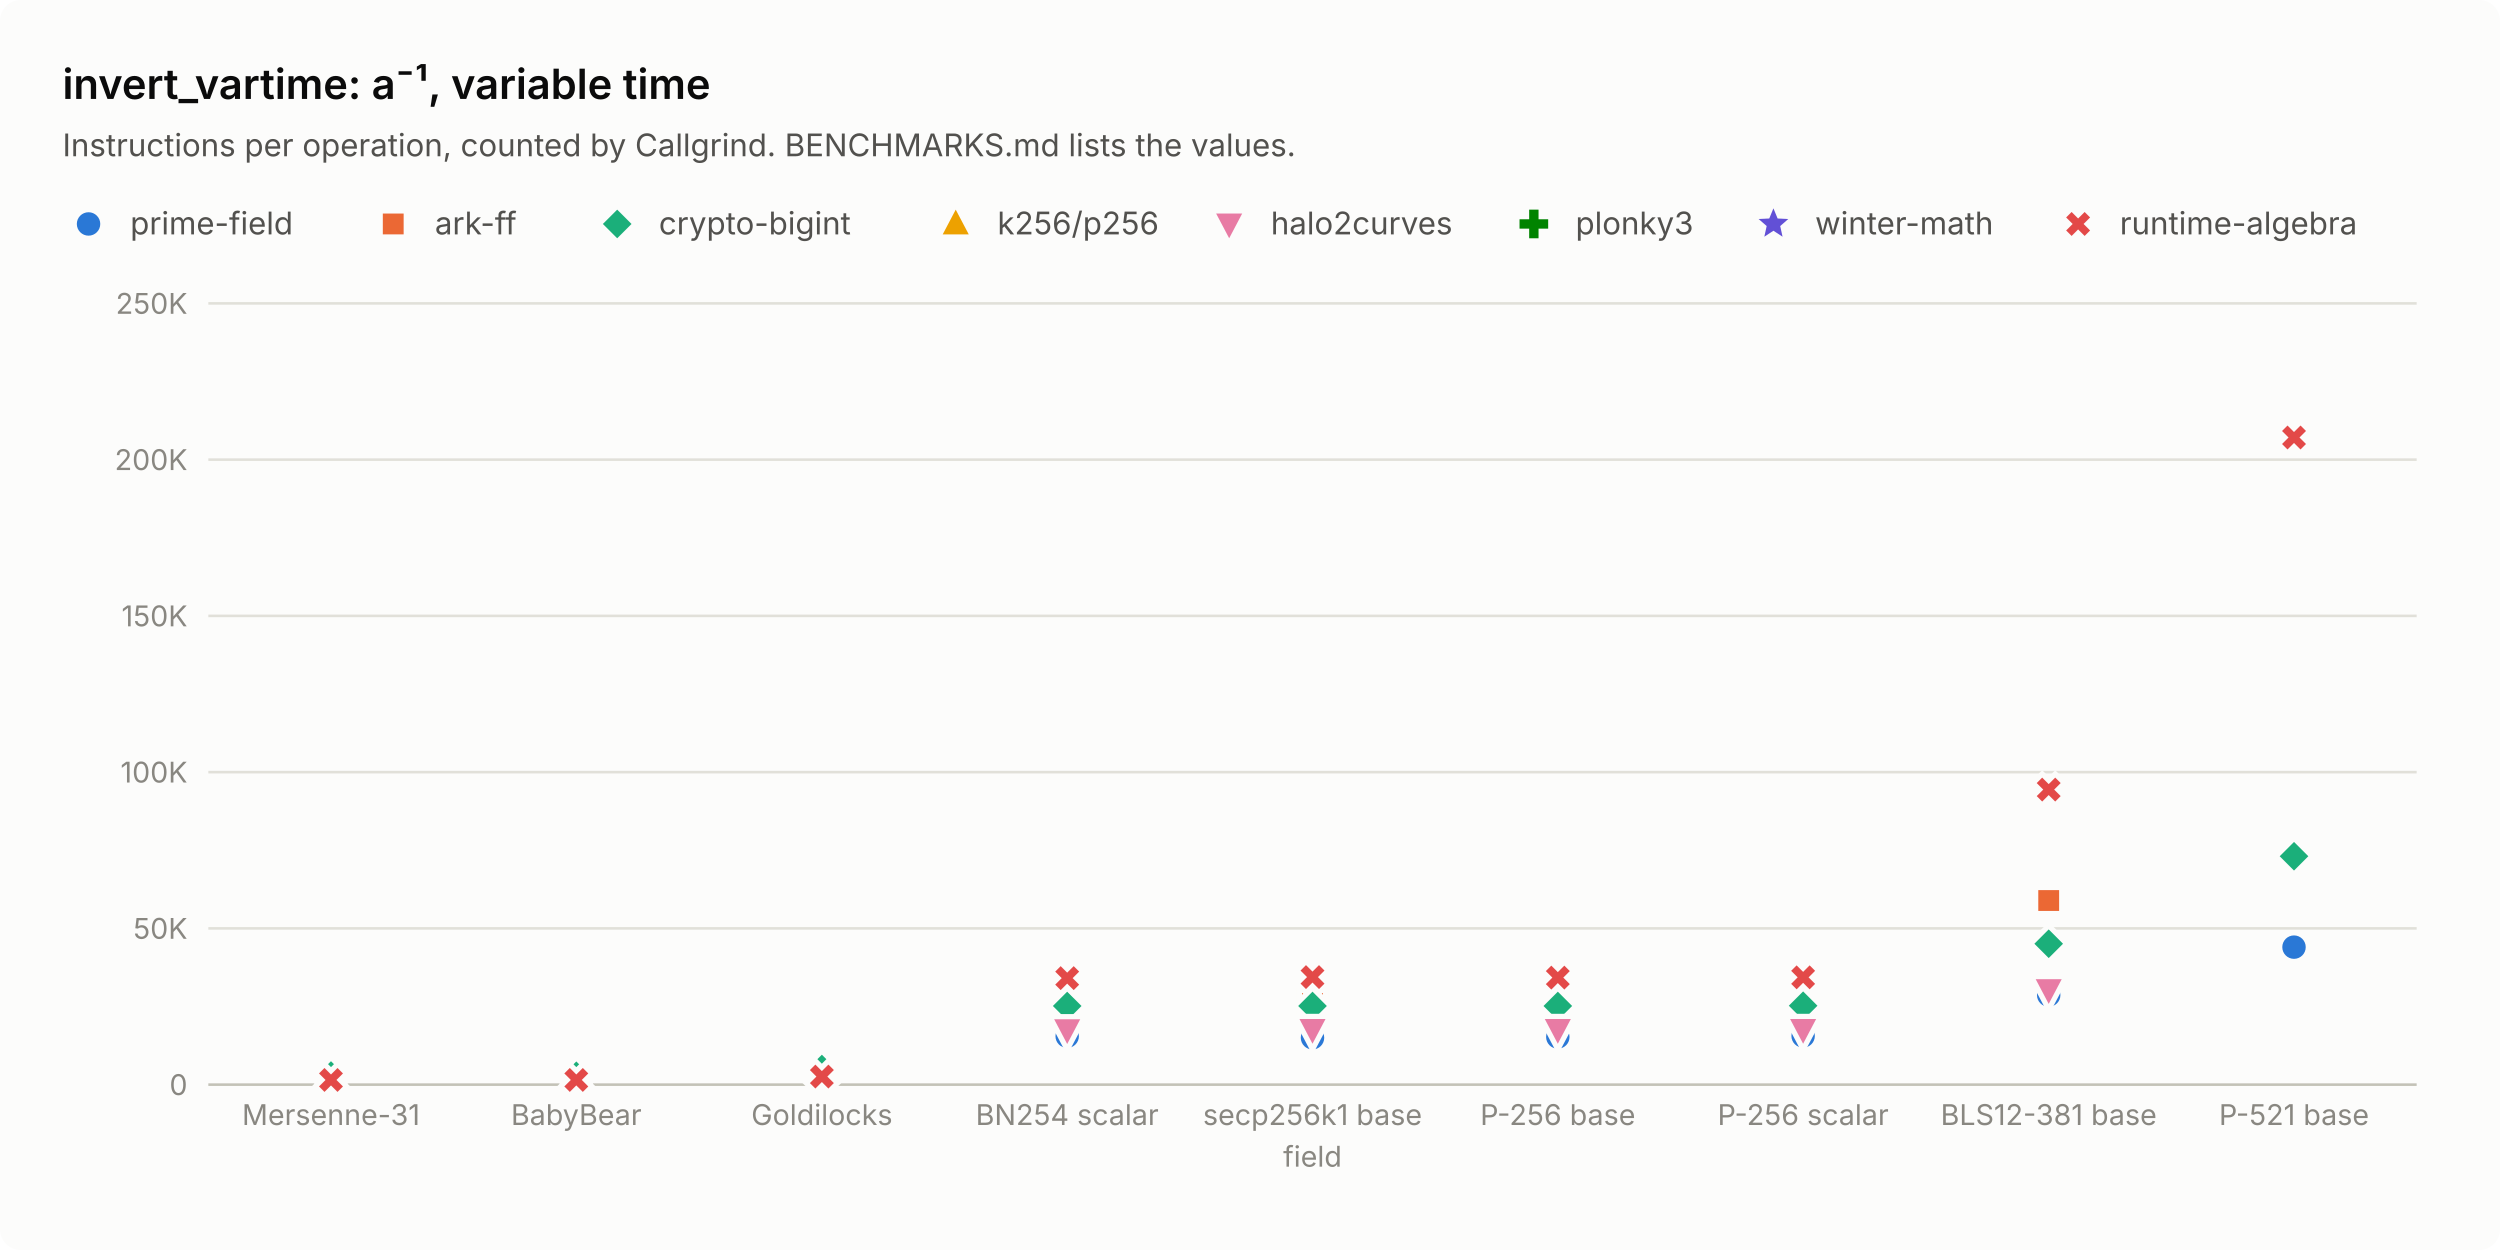
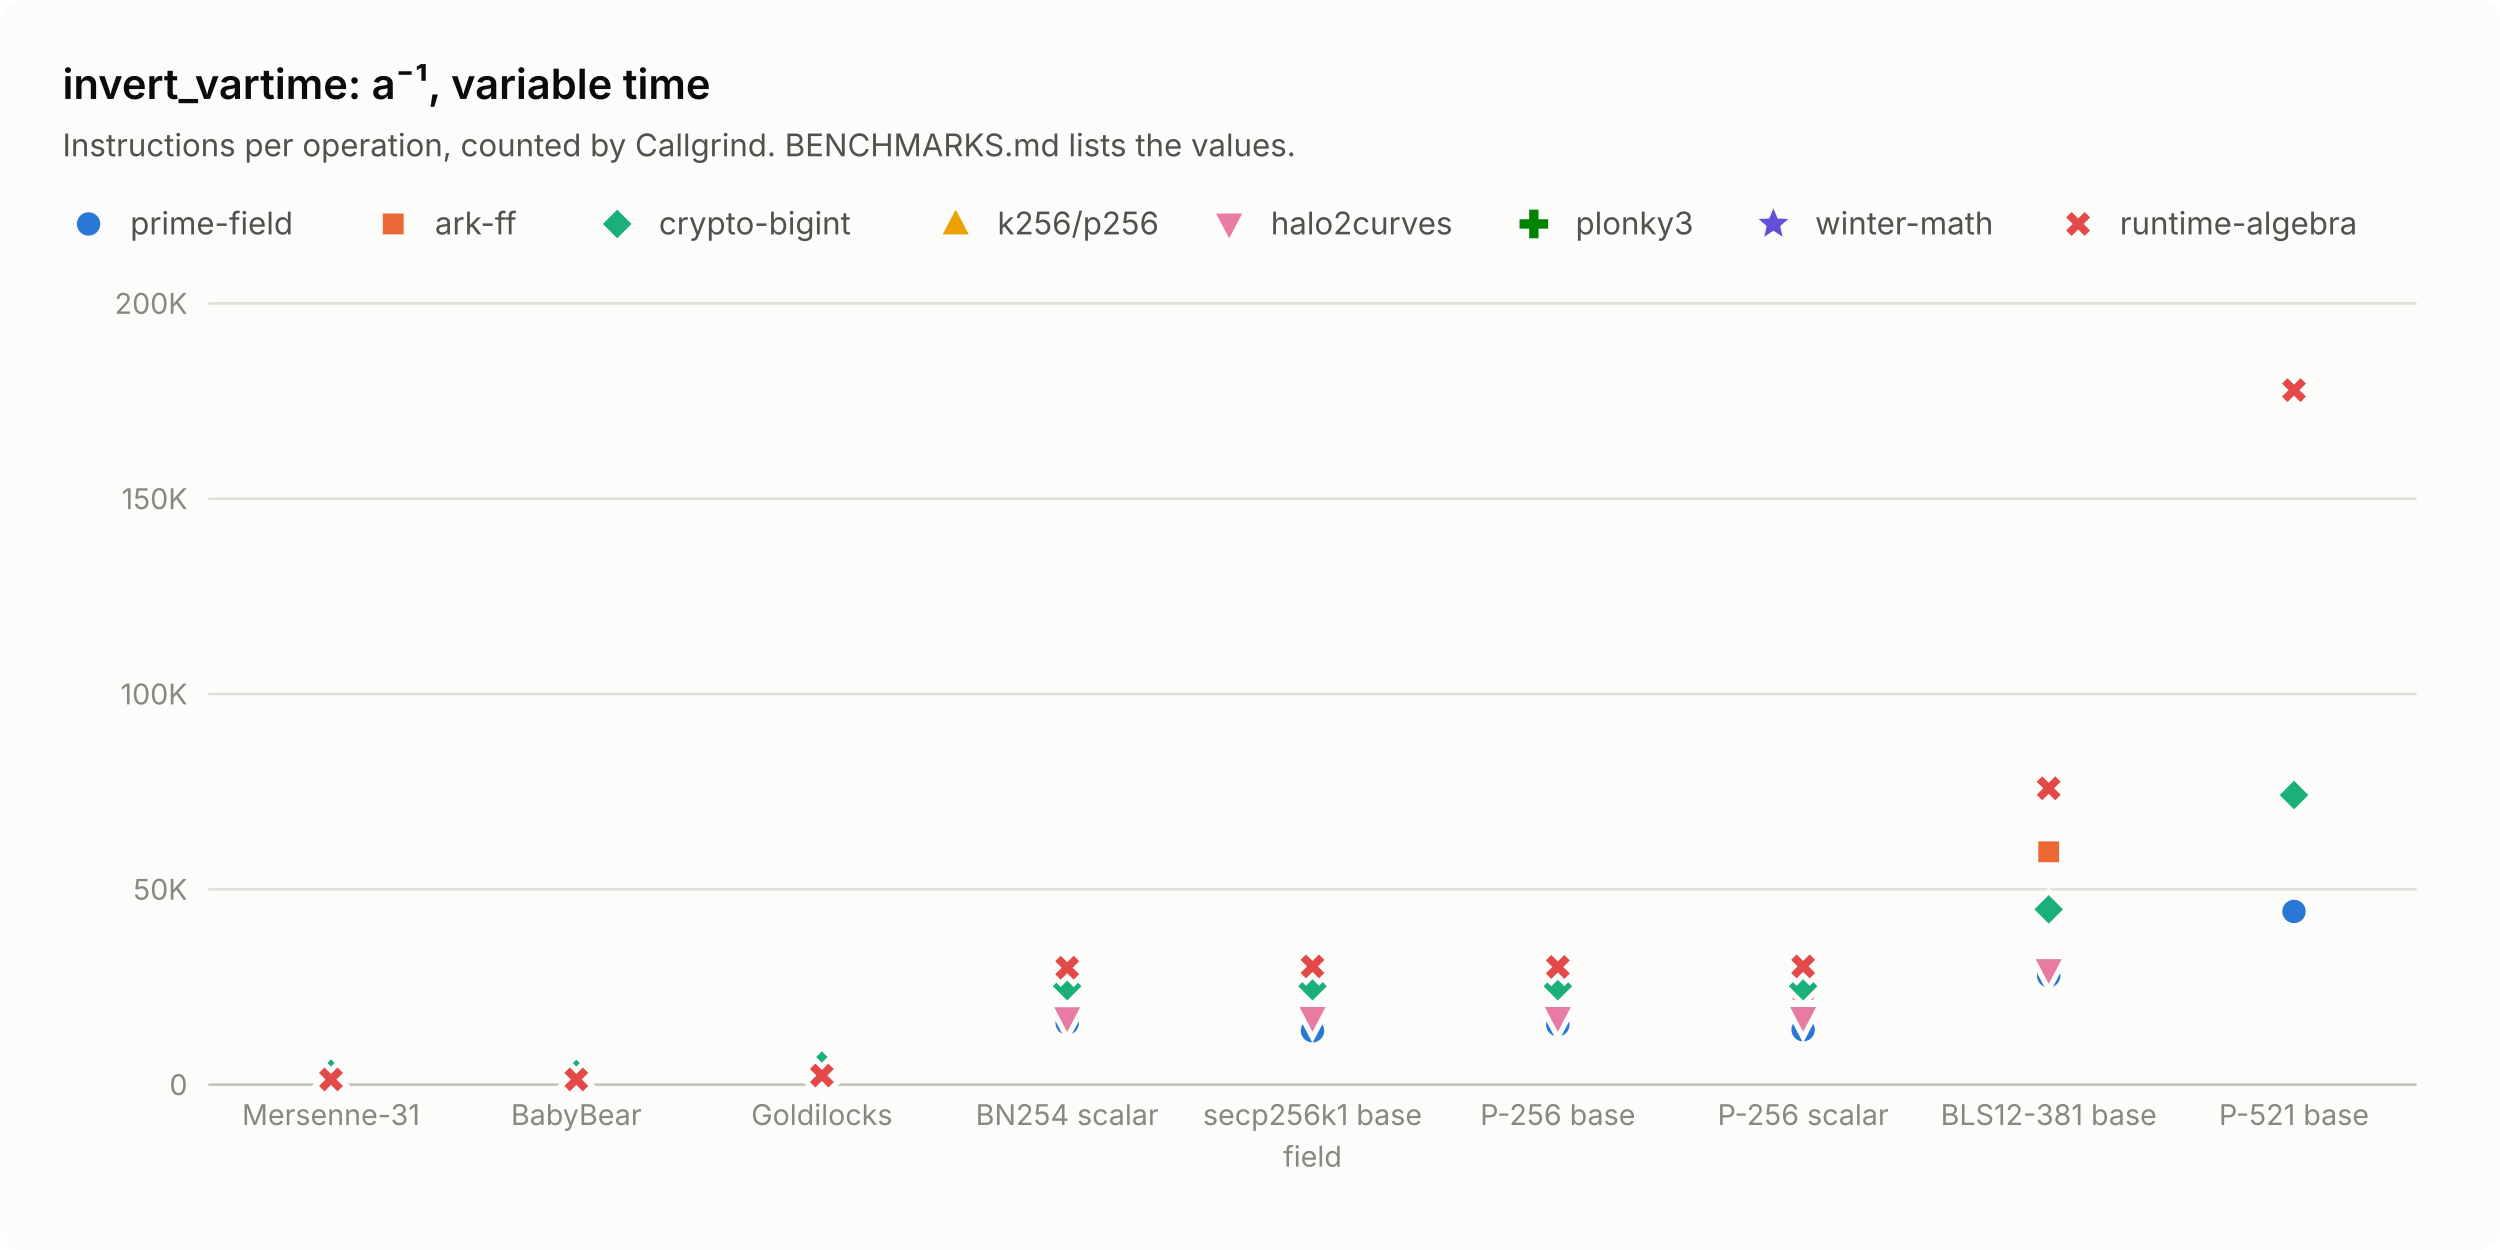
<svg xmlns="http://www.w3.org/2000/svg" width="960" height="480" viewBox="0 0 960 480" role="img" aria-labelledby="title description">
  <style>.grid,.axis{stroke-width:1}.title{font:600 16px system-ui, -apple-system, "Segoe UI", sans-serif}.subtitle,.legend{font:12px system-ui, -apple-system, "Segoe UI", sans-serif}.tick{font:11px system-ui, -apple-system, "Segoe UI", sans-serif;font-variant-numeric:tabular-nums}.line{fill:none;stroke-width:2;stroke-linejoin:round;stroke-linecap:round}.marker{stroke-width:4;paint-order:stroke}.surface{fill:#fcfcfb}.grid{stroke:#e1e0d9}.axis{stroke:#c3c2b7}.title{fill:#0b0b0b}.subtitle,.legend{fill:#52514e}.tick{fill:#898781}.marker{stroke:#fcfcfb}.c0 .line{stroke:#2a78d6}.c0 .marker{fill:#2a78d6}.c1 .line{stroke:#eb6834}.c1 .marker{fill:#eb6834}.c2 .line{stroke:#1baf7a}.c2 .marker{fill:#1baf7a}.c3 .line{stroke:#eda100}.c3 .marker{fill:#eda100}.c4 .line{stroke:#e87ba4}.c4 .marker{fill:#e87ba4}.c5 .line{stroke:#008300}.c5 .marker{fill:#008300}.c6 .line{stroke:#6250d6}.c6 .marker{fill:#6250d6}.c7 .line{stroke:#e34948}.c7 .marker{fill:#e34948}@media (prefers-color-scheme: dark){.surface{fill:#1a1a19}.grid{stroke:#2c2c2a}.axis{stroke:#383835}.title{fill:#f0efec}.subtitle,.legend{fill:#c3c2b7}.tick{fill:#898781}.marker{stroke:#1a1a19}.c0 .line{stroke:#3987e5}.c0 .marker{fill:#3987e5}.c1 .line{stroke:#d95926}.c1 .marker{fill:#d95926}.c2 .line{stroke:#199e70}.c2 .marker{fill:#199e70}.c3 .line{stroke:#c98500}.c3 .marker{fill:#c98500}.c4 .line{stroke:#d55181}.c4 .marker{fill:#d55181}.c5 .line{stroke:#008300}.c5 .marker{fill:#008300}.c6 .line{stroke:#9085e9}.c6 .marker{fill:#9085e9}.c7 .line{stroke:#e66767}.c7 .marker{fill:#e66767}}</style>
  <rect class="surface" width="960" height="480" rx="8" />
  <text class="title" x="24" y="38">invert_vartime: a⁻¹, variable time</text>
  <text class="subtitle" x="24" y="60">Instructions per operation, counted by Callgrind. BENCHMARKS.md lists the values.</text>
  <g class="c0">
    <path class="marker" transform="translate(34,86)" d="M0,-4.5A4.5,4.5 0 1 1 0,4.5A4.5,4.5 0 1 1 0,-4.5Z" />
  </g>
  <text class="legend" x="50" y="90">prime-field</text>
  <g class="c1">
    <path class="marker" transform="translate(151,86)" d="M-4,-4H4V4H-4Z" />
  </g>
  <text class="legend" x="167" y="90">ark-ff</text>
  <g class="c2">
    <path class="marker" transform="translate(237,86)" d="M0,-5.5L5.5,0L0,5.5L-5.5,0Z" />
  </g>
  <text class="legend" x="253" y="90">crypto-bigint</text>
  <g class="c3">
    <path class="marker" transform="translate(367,86)" d="M0,-5.5L5,4H-5Z" />
  </g>
  <text class="legend" x="383" y="90">k256/p256</text>
  <g class="c4">
    <path class="marker" transform="translate(472,86)" d="M0,5.5L5,-4H-5Z" />
  </g>
  <text class="legend" x="488" y="90">halo2curves</text>
  <g class="c5">
    <path class="marker" transform="translate(589,86)" d="M-1.8,-5.5H1.8V-1.8H5.5V1.8H1.8V5.5H-1.8V1.8H-5.5V-1.8H-1.8Z" />
  </g>
  <text class="legend" x="605" y="90">plonky3</text>
  <g class="c6">
    <path class="marker" transform="translate(681,86)" d="M0,-6L1.6,-2.1L5.7,-1.9L2.6,0.8L3.5,4.9L0,2.6L-3.5,4.9L-2.6,0.8L-5.7,-1.9L-1.6,-2.1Z" />
  </g>
  <text class="legend" x="697" y="90">winter-math</text>
  <g class="c7">
    <path class="marker" transform="translate(798,86)" d="M-4.6,-2.5L-2.5,-4.6L0,-2.1L2.5,-4.6L4.6,-2.5L2.1,0L4.6,2.5L2.5,4.6L0,2.1L-2.5,4.6L-4.6,2.5L-2.1,0Z" />
  </g>
  <text class="legend" x="814" y="90">runtime-algebra</text>
  <text class="tick" x="72" y="420.5" text-anchor="end">0</text>
-   <path class="grid" d="M80,356.5H928" />
-   <text class="tick" x="72" y="360.5" text-anchor="end">50K</text>
-   <path class="grid" d="M80,296.5H928" />
-   <text class="tick" x="72" y="300.5" text-anchor="end">100K</text>
-   <path class="grid" d="M80,236.5H928" />
-   <text class="tick" x="72" y="240.5" text-anchor="end">150K</text>
-   <path class="grid" d="M80,176.5H928" />
-   <text class="tick" x="72" y="180.5" text-anchor="end">200K</text>
+   <path class="grid" d="M80,341.5H928" />
+   <text class="tick" x="72" y="345.5" text-anchor="end">50K</text>
+   <path class="grid" d="M80,266.5H928" />
+   <text class="tick" x="72" y="270.5" text-anchor="end">100K</text>
+   <path class="grid" d="M80,191.5H928" />
+   <text class="tick" x="72" y="195.5" text-anchor="end">150K</text>
  <path class="grid" d="M80,116.5H928" />
-   <text class="tick" x="72" y="120.5" text-anchor="end">250K</text>
+   <text class="tick" x="72" y="120.5" text-anchor="end">200K</text>
  <path class="axis" d="M80,416.5H928" />
  <text class="tick" x="127.1" y="432" text-anchor="middle">Mersenne-31</text>
  <text class="tick" x="221.3" y="432" text-anchor="middle">BabyBear</text>
  <text class="tick" x="315.6" y="432" text-anchor="middle">Goldilocks</text>
  <text class="tick" x="409.8" y="432" text-anchor="middle">BN254 scalar</text>
  <text class="tick" x="504.0" y="432" text-anchor="middle">secp256k1 base</text>
  <text class="tick" x="598.2" y="432" text-anchor="middle">P-256 base</text>
  <text class="tick" x="692.4" y="432" text-anchor="middle">P-256 scalar</text>
  <text class="tick" x="786.7" y="432" text-anchor="middle">BLS12-381 base</text>
  <text class="tick" x="880.9" y="432" text-anchor="middle">P-521 base</text>
  <text class="tick" x="504.0" y="448" text-anchor="middle">field</text>
  <g class="c0">
-     <path class="marker" transform="translate(127.1,415.1)" d="M0,-4.5A4.5,4.5 0 1 1 0,4.5A4.5,4.5 0 1 1 0,-4.5Z" />
-     <path class="marker" transform="translate(221.3,415.2)" d="M0,-4.5A4.5,4.5 0 1 1 0,4.5A4.5,4.5 0 1 1 0,-4.5Z" />
-     <path class="marker" transform="translate(315.6,413.9)" d="M0,-4.5A4.5,4.5 0 1 1 0,4.5A4.5,4.5 0 1 1 0,-4.5Z" />
-     <path class="marker" transform="translate(409.8,397.9)" d="M0,-4.5A4.5,4.5 0 1 1 0,4.5A4.5,4.5 0 1 1 0,-4.5Z" />
-     <path class="marker" transform="translate(504.0,398.5)" d="M0,-4.5A4.5,4.5 0 1 1 0,4.5A4.5,4.5 0 1 1 0,-4.5Z" />
-     <path class="marker" transform="translate(598.2,398.2)" d="M0,-4.5A4.5,4.5 0 1 1 0,4.5A4.5,4.5 0 1 1 0,-4.5Z" />
-     <path class="marker" transform="translate(692.4,397.8)" d="M0,-4.5A4.5,4.5 0 1 1 0,4.5A4.5,4.5 0 1 1 0,-4.5Z" />
-     <path class="marker" transform="translate(786.7,382.1)" d="M0,-4.5A4.5,4.5 0 1 1 0,4.5A4.5,4.5 0 1 1 0,-4.5Z" />
-     <path class="marker" transform="translate(880.9,363.7)" d="M0,-4.5A4.5,4.5 0 1 1 0,4.5A4.5,4.5 0 1 1 0,-4.5Z" />
+     <path class="marker" transform="translate(127.1,414.9)" d="M0,-4.5A4.5,4.5 0 1 1 0,4.5A4.5,4.5 0 1 1 0,-4.5Z" />
+     <path class="marker" transform="translate(221.3,415.0)" d="M0,-4.5A4.5,4.5 0 1 1 0,4.5A4.5,4.5 0 1 1 0,-4.5Z" />
+     <path class="marker" transform="translate(315.6,413.4)" d="M0,-4.5A4.5,4.5 0 1 1 0,4.5A4.5,4.5 0 1 1 0,-4.5Z" />
+     <path class="marker" transform="translate(409.8,392.9)" d="M0,-4.5A4.5,4.5 0 1 1 0,4.5A4.5,4.5 0 1 1 0,-4.5Z" />
+     <path class="marker" transform="translate(504.0,395.8)" d="M0,-4.5A4.5,4.5 0 1 1 0,4.5A4.5,4.5 0 1 1 0,-4.5Z" />
+     <path class="marker" transform="translate(598.2,393.5)" d="M0,-4.5A4.5,4.5 0 1 1 0,4.5A4.5,4.5 0 1 1 0,-4.5Z" />
+     <path class="marker" transform="translate(692.4,395.4)" d="M0,-4.5A4.5,4.5 0 1 1 0,4.5A4.5,4.5 0 1 1 0,-4.5Z" />
+     <path class="marker" transform="translate(786.7,374.7)" d="M0,-4.5A4.5,4.5 0 1 1 0,4.5A4.5,4.5 0 1 1 0,-4.5Z" />
+     <path class="marker" transform="translate(880.9,350.0)" d="M0,-4.5A4.5,4.5 0 1 1 0,4.5A4.5,4.5 0 1 1 0,-4.5Z" />
  </g>
  <g class="c1">
-     <path class="marker" transform="translate(409.8,387.1)" d="M-4,-4H4V4H-4Z" />
-     <path class="marker" transform="translate(504.0,385.3)" d="M-4,-4H4V4H-4Z" />
-     <path class="marker" transform="translate(598.2,386.8)" d="M-4,-4H4V4H-4Z" />
-     <path class="marker" transform="translate(692.4,387.9)" d="M-4,-4H4V4H-4Z" />
-     <path class="marker" transform="translate(786.7,345.8)" d="M-4,-4H4V4H-4Z" />
+     <path class="marker" transform="translate(409.8,377.2)" d="M-4,-4H4V4H-4Z" />
+     <path class="marker" transform="translate(504.0,375.2)" d="M-4,-4H4V4H-4Z" />
+     <path class="marker" transform="translate(598.2,379.2)" d="M-4,-4H4V4H-4Z" />
+     <path class="marker" transform="translate(692.4,379.9)" d="M-4,-4H4V4H-4Z" />
+     <path class="marker" transform="translate(786.7,327.1)" d="M-4,-4H4V4H-4Z" />
  </g>
  <g class="c2">
-     <path class="marker" transform="translate(127.1,413.0)" d="M0,-5.5L5.5,0L0,5.5L-5.5,0Z" />
-     <path class="marker" transform="translate(221.3,413.1)" d="M0,-5.5L5.5,0L0,5.5L-5.5,0Z" />
-     <path class="marker" transform="translate(315.6,410.5)" d="M0,-5.5L5.5,0L0,5.5L-5.5,0Z" />
-     <path class="marker" transform="translate(409.8,386.3)" d="M0,-5.5L5.5,0L0,5.5L-5.5,0Z" />
-     <path class="marker" transform="translate(504.0,386.3)" d="M0,-5.5L5.5,0L0,5.5L-5.5,0Z" />
-     <path class="marker" transform="translate(598.2,386.3)" d="M0,-5.5L5.5,0L0,5.5L-5.5,0Z" />
-     <path class="marker" transform="translate(692.4,386.2)" d="M0,-5.5L5.5,0L0,5.5L-5.5,0Z" />
-     <path class="marker" transform="translate(786.7,362.4)" d="M0,-5.5L5.5,0L0,5.5L-5.5,0Z" />
-     <path class="marker" transform="translate(880.9,328.8)" d="M0,-5.5L5.5,0L0,5.5L-5.5,0Z" />
+     <path class="marker" transform="translate(127.1,412.3)" d="M0,-5.5L5.5,0L0,5.5L-5.5,0Z" />
+     <path class="marker" transform="translate(221.3,412.4)" d="M0,-5.5L5.5,0L0,5.5L-5.5,0Z" />
+     <path class="marker" transform="translate(315.6,409.2)" d="M0,-5.5L5.5,0L0,5.5L-5.5,0Z" />
+     <path class="marker" transform="translate(409.8,378.7)" d="M0,-5.5L5.5,0L0,5.5L-5.5,0Z" />
+     <path class="marker" transform="translate(504.0,378.7)" d="M0,-5.5L5.5,0L0,5.5L-5.5,0Z" />
+     <path class="marker" transform="translate(598.2,378.7)" d="M0,-5.5L5.5,0L0,5.5L-5.5,0Z" />
+     <path class="marker" transform="translate(692.4,378.7)" d="M0,-5.5L5.5,0L0,5.5L-5.5,0Z" />
+     <path class="marker" transform="translate(786.7,349.2)" d="M0,-5.5L5.5,0L0,5.5L-5.5,0Z" />
+     <path class="marker" transform="translate(880.9,305.3)" d="M0,-5.5L5.5,0L0,5.5L-5.5,0Z" />
  </g>
  <g class="c3">
</g>
  <g class="c4">
-     <path class="marker" transform="translate(409.8,395.4)" d="M0,5.5L5,-4H-5Z" />
-     <path class="marker" transform="translate(504.0,395.3)" d="M0,5.5L5,-4H-5Z" />
-     <path class="marker" transform="translate(598.2,395.3)" d="M0,5.5L5,-4H-5Z" />
-     <path class="marker" transform="translate(692.4,395.3)" d="M0,5.5L5,-4H-5Z" />
-     <path class="marker" transform="translate(786.7,380.0)" d="M0,5.5L5,-4H-5Z" />
+     <path class="marker" transform="translate(409.8,390.8)" d="M0,5.5L5,-4H-5Z" />
+     <path class="marker" transform="translate(504.0,390.7)" d="M0,5.5L5,-4H-5Z" />
+     <path class="marker" transform="translate(598.2,390.7)" d="M0,5.5L5,-4H-5Z" />
+     <path class="marker" transform="translate(692.4,390.7)" d="M0,5.5L5,-4H-5Z" />
+     <path class="marker" transform="translate(786.7,372.3)" d="M0,5.5L5,-4H-5Z" />
  </g>
  <g class="c5">
</g>
  <g class="c6">
</g>
  <g class="c7">
-     <path class="marker" transform="translate(127.1,414.7)" d="M-4.6,-2.5L-2.5,-4.6L0,-2.1L2.5,-4.6L4.6,-2.5L2.1,0L4.6,2.5L2.5,4.6L0,2.1L-2.5,4.6L-4.6,2.5L-2.1,0Z" />
-     <path class="marker" transform="translate(221.3,414.7)" d="M-4.6,-2.5L-2.5,-4.6L0,-2.1L2.5,-4.6L4.6,-2.5L2.1,0L4.6,2.5L2.5,4.6L0,2.1L-2.5,4.6L-4.6,2.5L-2.1,0Z" />
-     <path class="marker" transform="translate(315.6,413.4)" d="M-4.6,-2.5L-2.5,-4.6L0,-2.1L2.5,-4.6L4.6,-2.5L2.1,0L4.6,2.5L2.5,4.6L0,2.1L-2.5,4.6L-4.6,2.5L-2.1,0Z" />
-     <path class="marker" transform="translate(409.8,375.6)" d="M-4.6,-2.5L-2.5,-4.6L0,-2.1L2.5,-4.6L4.6,-2.5L2.1,0L4.6,2.5L2.5,4.6L0,2.1L-2.5,4.6L-4.6,2.5L-2.1,0Z" />
-     <path class="marker" transform="translate(504.0,375.2)" d="M-4.6,-2.5L-2.5,-4.6L0,-2.1L2.5,-4.6L4.6,-2.5L2.1,0L4.6,2.5L2.5,4.6L0,2.1L-2.5,4.6L-4.6,2.5L-2.1,0Z" />
-     <path class="marker" transform="translate(598.2,375.4)" d="M-4.6,-2.5L-2.5,-4.6L0,-2.1L2.5,-4.6L4.6,-2.5L2.1,0L4.6,2.5L2.5,4.6L0,2.1L-2.5,4.6L-4.6,2.5L-2.1,0Z" />
-     <path class="marker" transform="translate(692.4,375.3)" d="M-4.6,-2.5L-2.5,-4.6L0,-2.1L2.5,-4.6L4.6,-2.5L2.1,0L4.6,2.5L2.5,4.6L0,2.1L-2.5,4.6L-4.6,2.5L-2.1,0Z" />
-     <path class="marker" transform="translate(786.7,303.2)" d="M-4.6,-2.5L-2.5,-4.6L0,-2.1L2.5,-4.6L4.6,-2.5L2.1,0L4.6,2.5L2.5,4.6L0,2.1L-2.5,4.6L-4.6,2.5L-2.1,0Z" />
-     <path class="marker" transform="translate(880.9,168.0)" d="M-4.6,-2.5L-2.5,-4.6L0,-2.1L2.5,-4.6L4.6,-2.5L2.1,0L4.6,2.5L2.5,4.6L0,2.1L-2.5,4.6L-4.6,2.5L-2.1,0Z" />
+     <path class="marker" transform="translate(127.1,414.5)" d="M-4.6,-2.5L-2.5,-4.6L0,-2.1L2.5,-4.6L4.6,-2.5L2.1,0L4.6,2.5L2.5,4.6L0,2.1L-2.5,4.6L-4.6,2.5L-2.1,0Z" />
+     <path class="marker" transform="translate(221.3,414.5)" d="M-4.6,-2.5L-2.5,-4.6L0,-2.1L2.5,-4.6L4.6,-2.5L2.1,0L4.6,2.5L2.5,4.6L0,2.1L-2.5,4.6L-4.6,2.5L-2.1,0Z" />
+     <path class="marker" transform="translate(315.6,413.0)" d="M-4.6,-2.5L-2.5,-4.6L0,-2.1L2.5,-4.6L4.6,-2.5L2.1,0L4.6,2.5L2.5,4.6L0,2.1L-2.5,4.6L-4.6,2.5L-2.1,0Z" />
+     <path class="marker" transform="translate(409.8,371.6)" d="M-4.6,-2.5L-2.5,-4.6L0,-2.1L2.5,-4.6L4.6,-2.5L2.1,0L4.6,2.5L2.5,4.6L0,2.1L-2.5,4.6L-4.6,2.5L-2.1,0Z" />
+     <path class="marker" transform="translate(504.0,371.1)" d="M-4.6,-2.5L-2.5,-4.6L0,-2.1L2.5,-4.6L4.6,-2.5L2.1,0L4.6,2.5L2.5,4.6L0,2.1L-2.5,4.6L-4.6,2.5L-2.1,0Z" />
+     <path class="marker" transform="translate(598.2,371.3)" d="M-4.6,-2.5L-2.5,-4.6L0,-2.1L2.5,-4.6L4.6,-2.5L2.1,0L4.6,2.5L2.5,4.6L0,2.1L-2.5,4.6L-4.6,2.5L-2.1,0Z" />
+     <path class="marker" transform="translate(692.4,371.1)" d="M-4.6,-2.5L-2.5,-4.6L0,-2.1L2.5,-4.6L4.6,-2.5L2.1,0L4.6,2.5L2.5,4.6L0,2.1L-2.5,4.6L-4.6,2.5L-2.1,0Z" />
+     <path class="marker" transform="translate(786.7,302.7)" d="M-4.6,-2.5L-2.5,-4.6L0,-2.1L2.5,-4.6L4.6,-2.5L2.1,0L4.6,2.5L2.5,4.6L0,2.1L-2.5,4.6L-4.6,2.5L-2.1,0Z" />
+     <path class="marker" transform="translate(880.9,149.8)" d="M-4.6,-2.5L-2.5,-4.6L0,-2.1L2.5,-4.6L4.6,-2.5L2.1,0L4.6,2.5L2.5,4.6L0,2.1L-2.5,4.6L-4.6,2.5L-2.1,0Z" />
  </g>
</svg>
